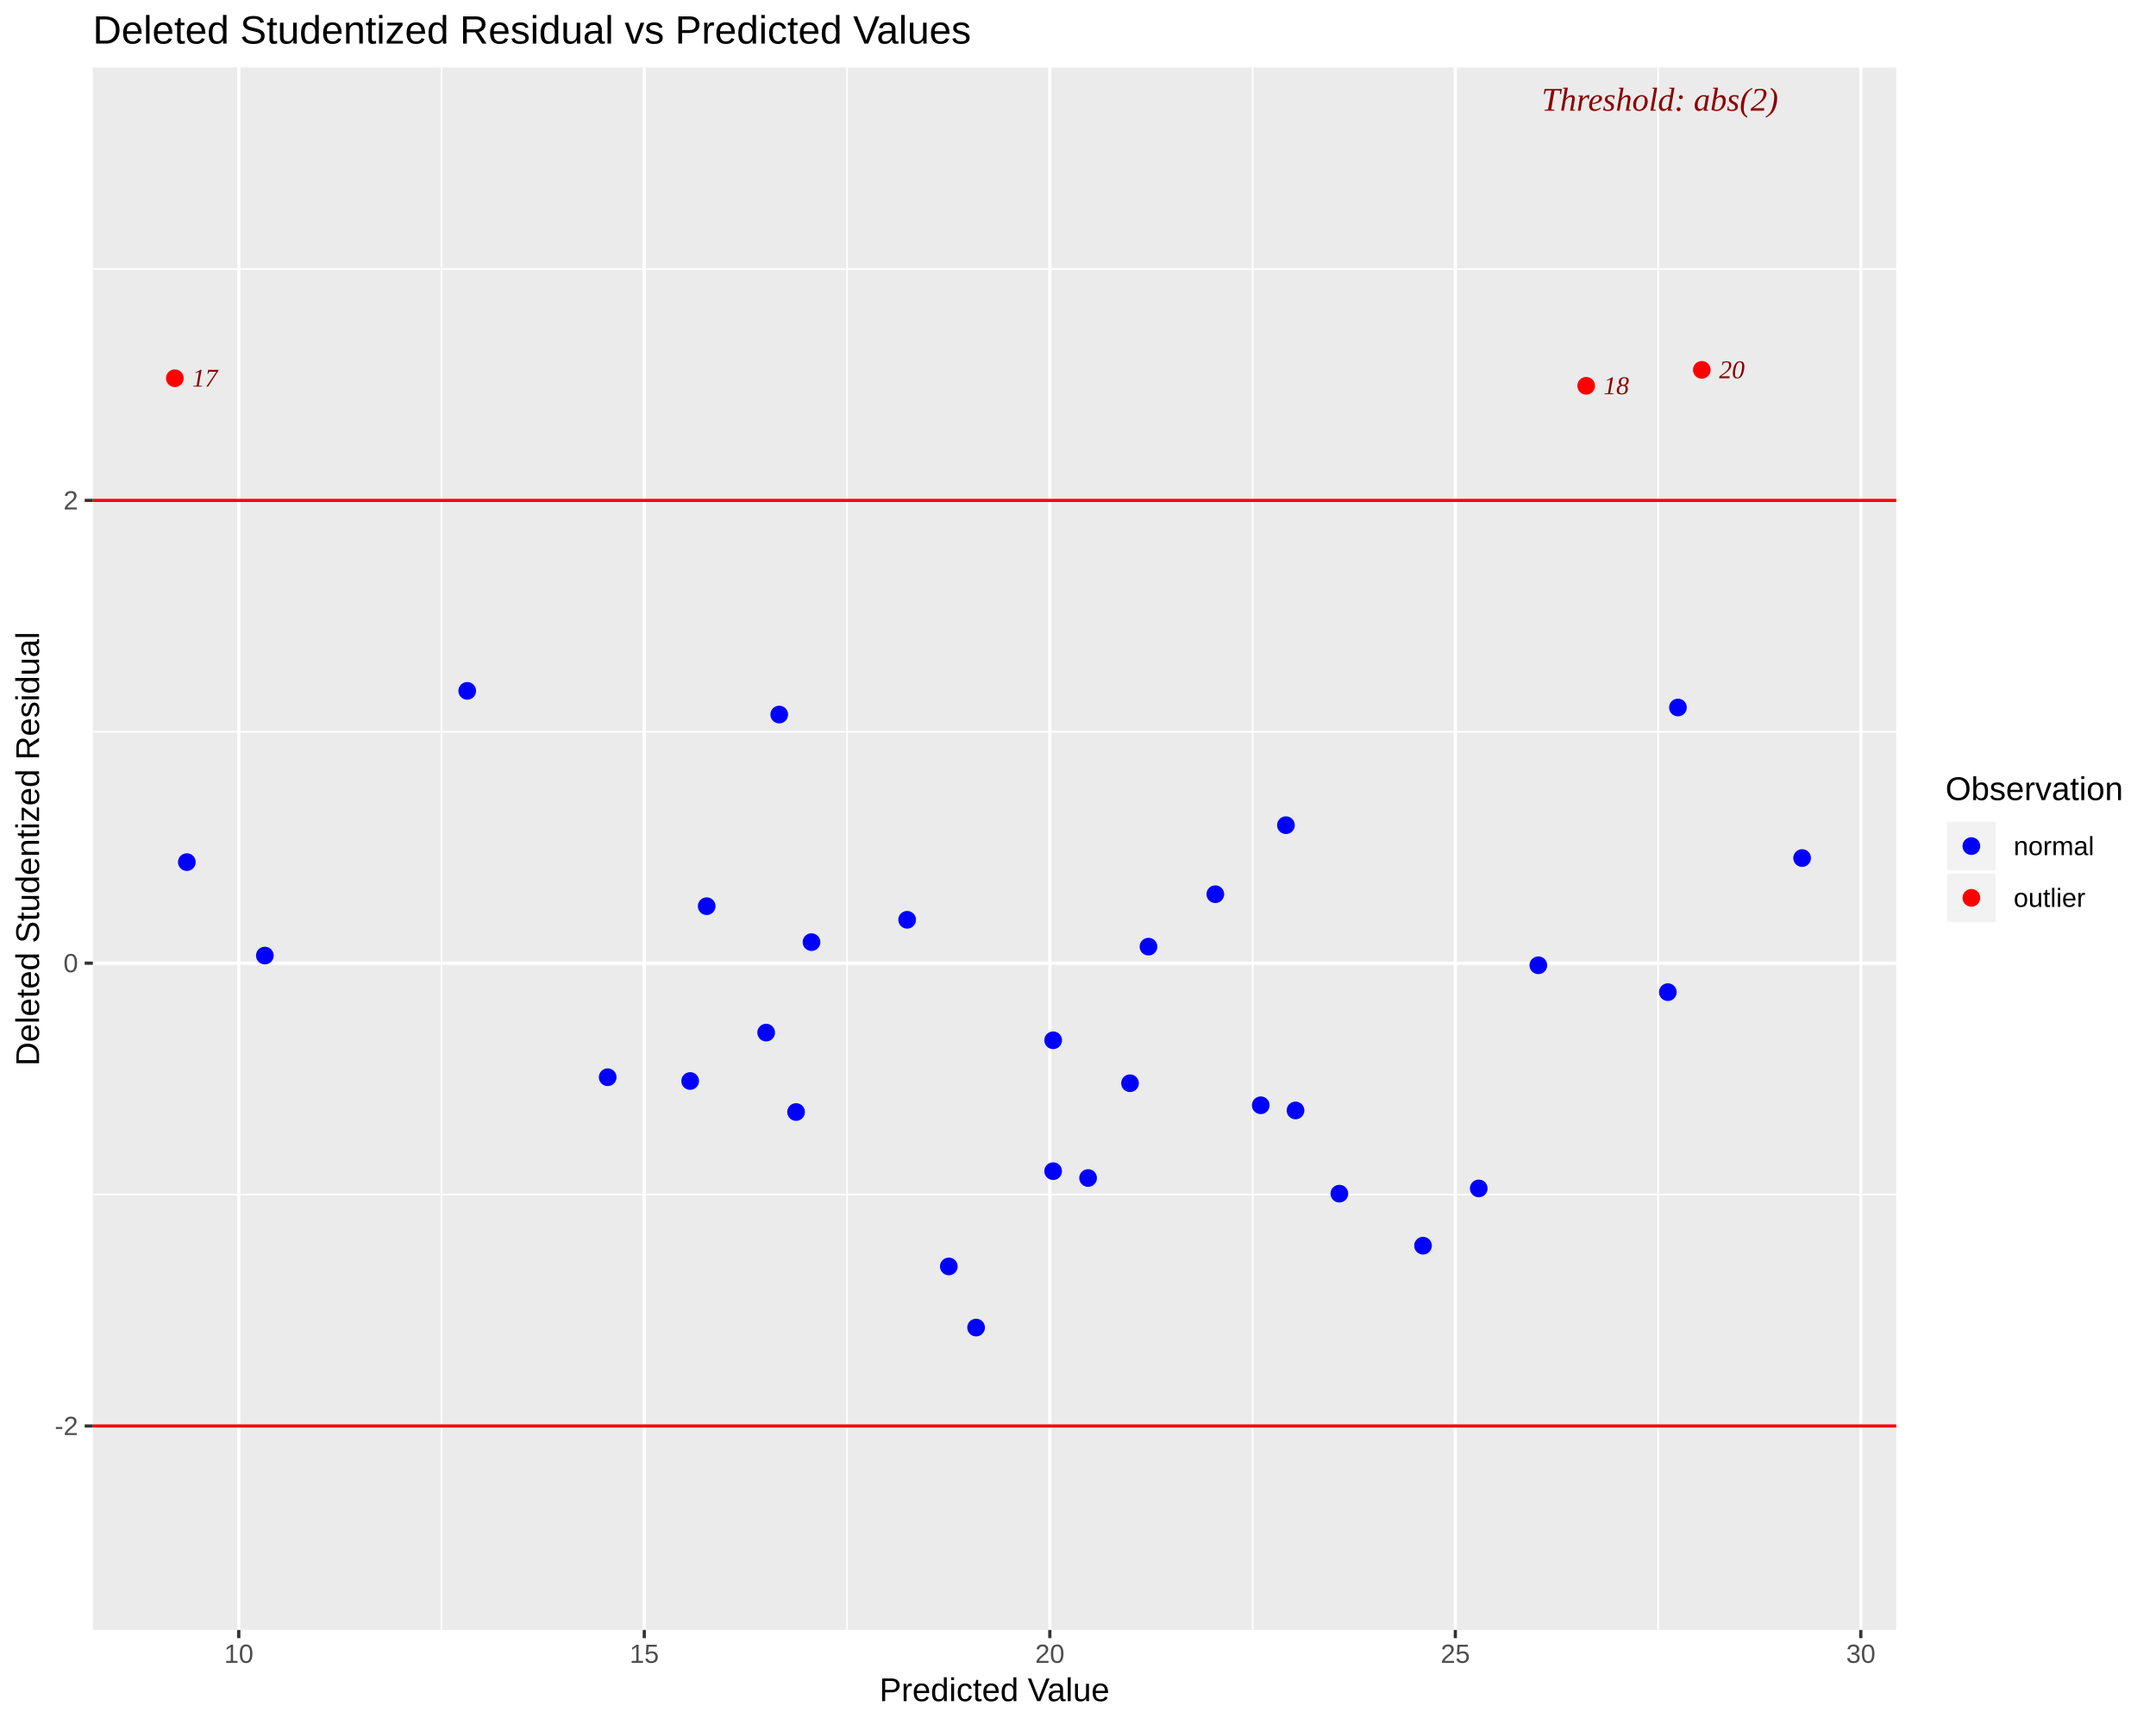
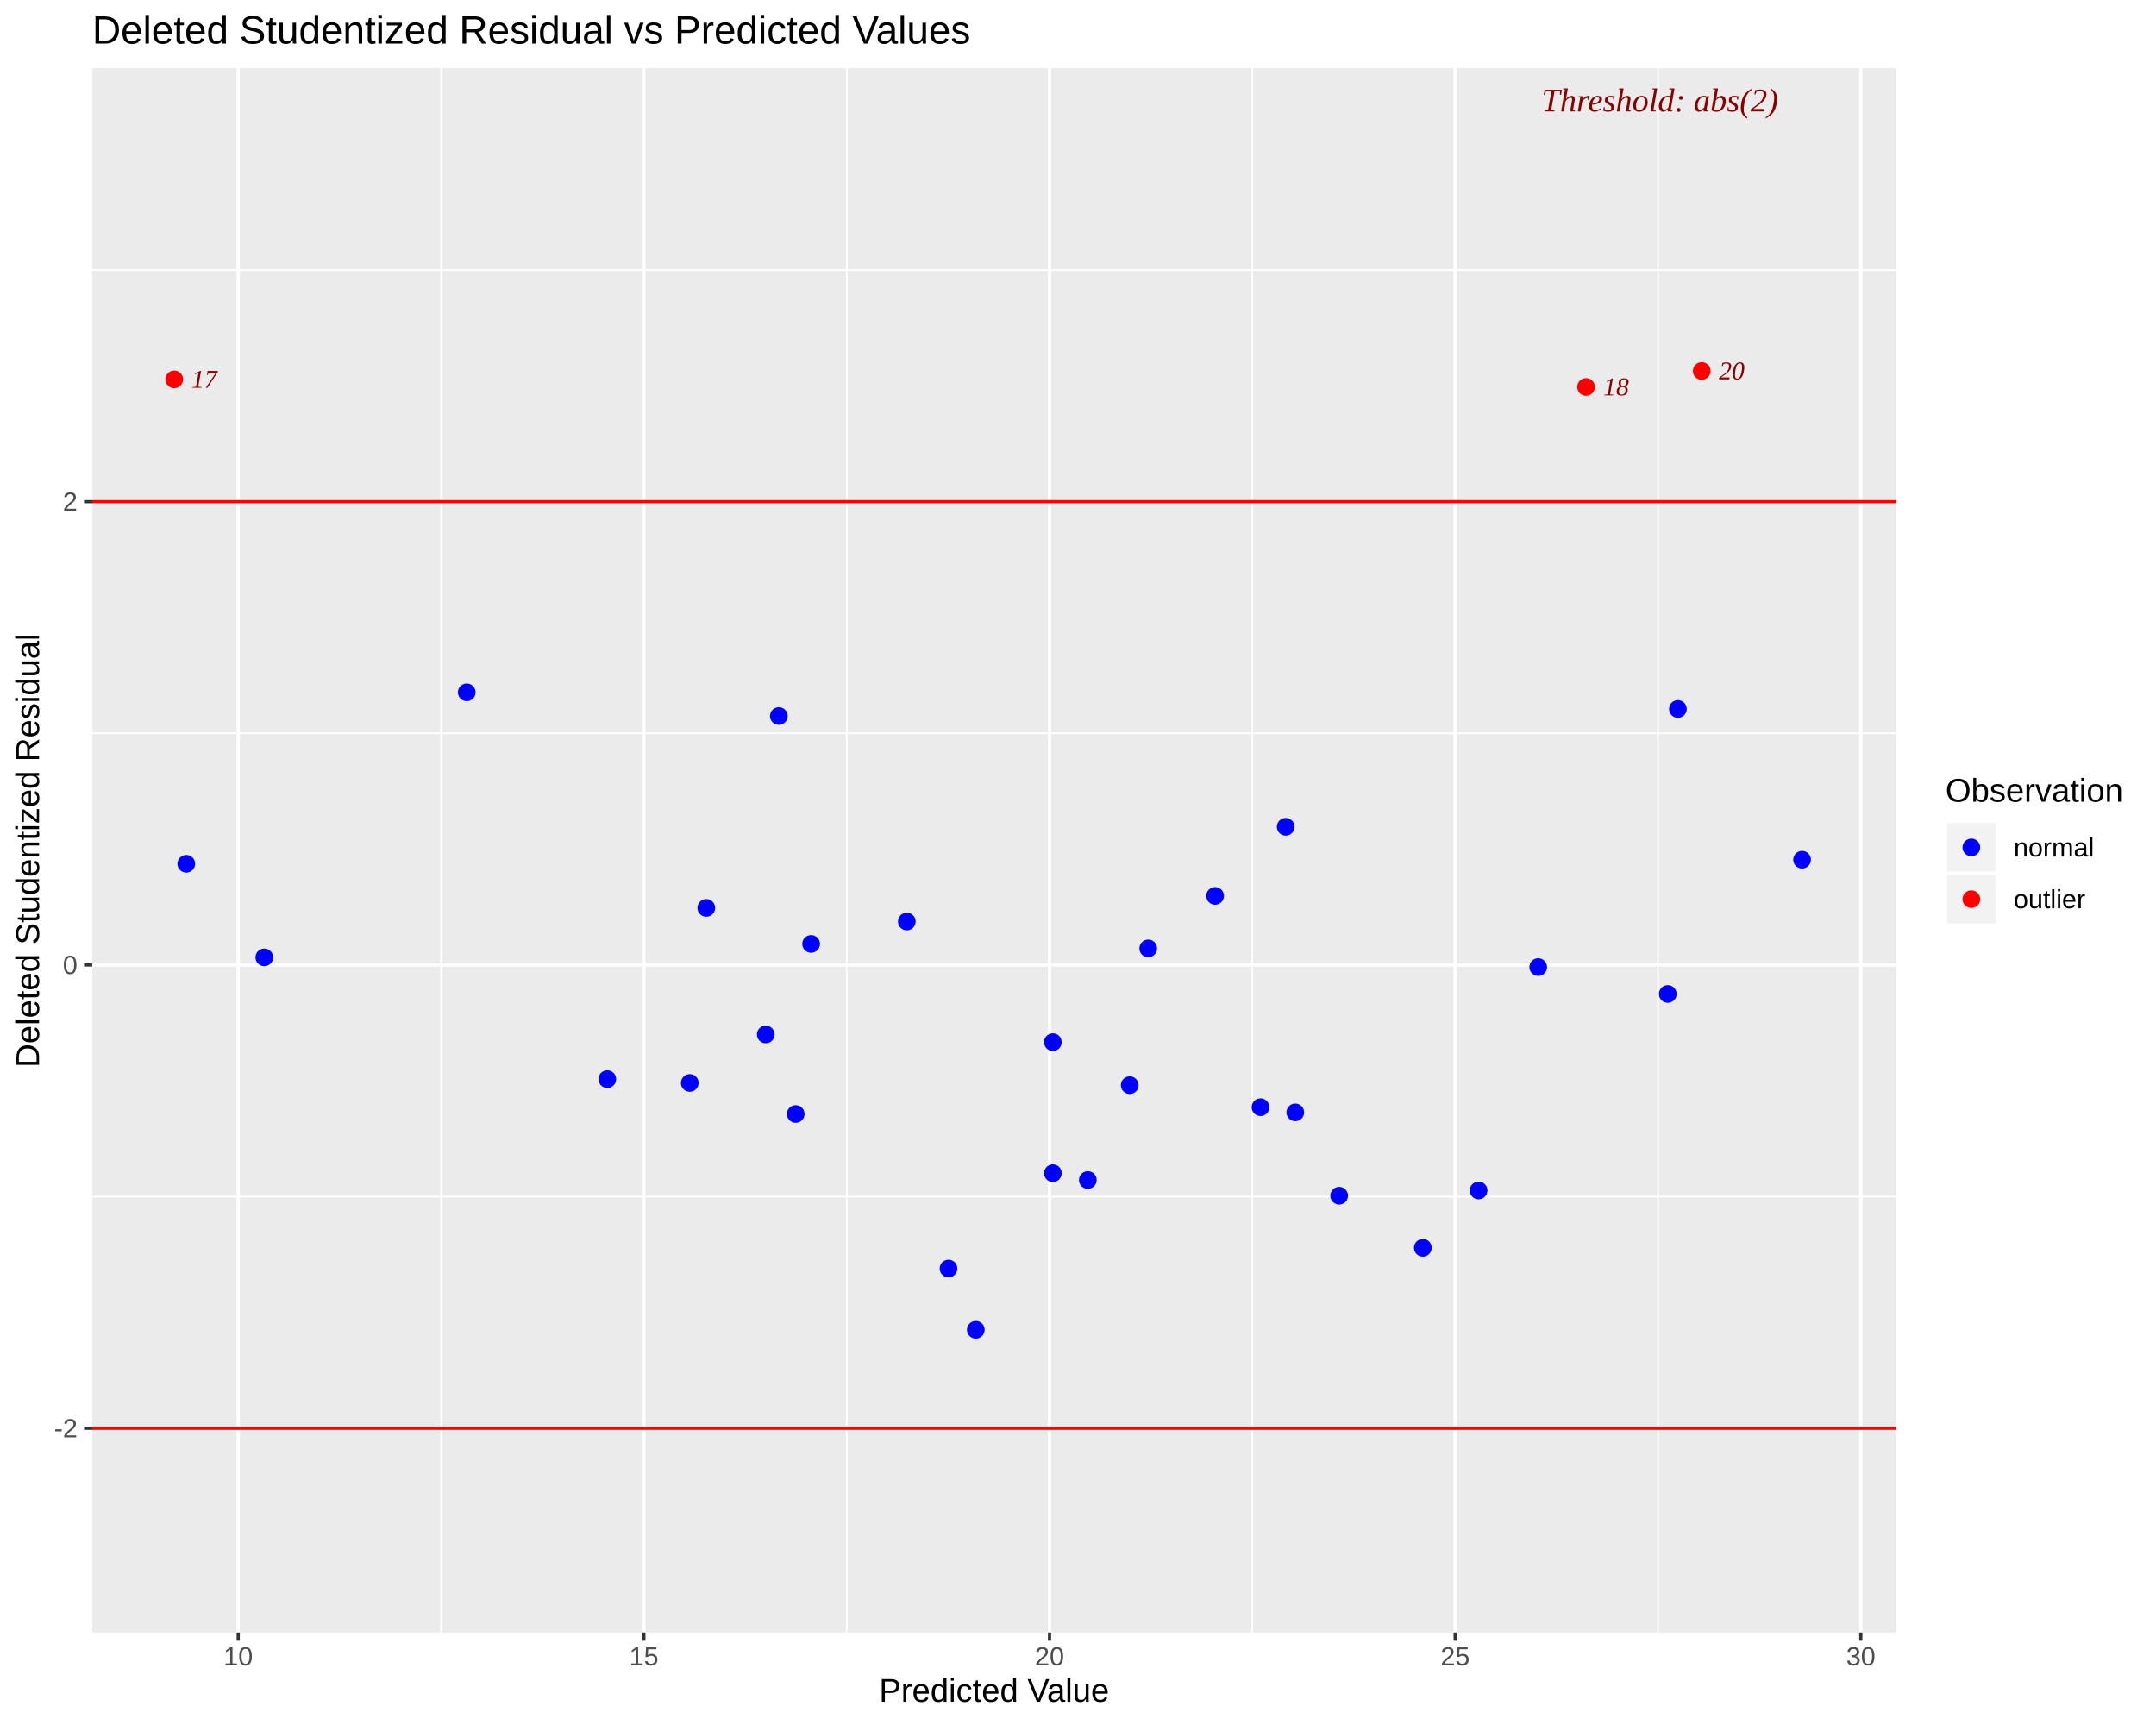
<svg xmlns="http://www.w3.org/2000/svg" viewBox="0 0 720.00 576.00">
  <defs>
    <style type="text/css">
    line, polyline, polygon, path, rect, circle {
      fill: none;
      stroke: #000000;
      stroke-linecap: round;
      stroke-linejoin: round;
      stroke-miterlimit: 10.00;
    }
  </style>
  </defs>
  <rect width="100%" height="100%" style="stroke: none; fill: #FFFFFF;" />
  <rect x="0.00" y="0.00" width="720.00" height="576.00" style="stroke-width: 1.07; stroke: #FFFFFF; fill: #FFFFFF;" />
  <defs>
-     <clipPath id="cpMzEuMDF8NjMzLjI2fDU0NC4yN3wyMi41Mg==">
-       <rect x="31.01" y="22.52" width="602.25" height="521.75" />
+     <clipPath id="cpMzAuODF8NjMzLjI2fDU0NS4xM3wyMi43Nw==">
+       <rect x="30.81" y="22.77" width="602.45" height="522.36" />
    </clipPath>
  </defs>
-   <rect x="31.01" y="22.52" width="602.25" height="521.75" style="stroke-width: 1.07; stroke: none; fill: #EBEBEB;" clip-path="url(#cpMzEuMDF8NjMzLjI2fDU0NC4yN3wyMi41Mg==)" />
-   <polyline points="31.01,398.88 633.26,398.88 " style="stroke-width: 0.53; stroke: #FFFFFF; stroke-linecap: butt;" clip-path="url(#cpMzEuMDF8NjMzLjI2fDU0NC4yN3wyMi41Mg==)" />
-   <polyline points="31.01,244.35 633.26,244.35 " style="stroke-width: 0.53; stroke: #FFFFFF; stroke-linecap: butt;" clip-path="url(#cpMzEuMDF8NjMzLjI2fDU0NC4yN3wyMi41Mg==)" />
-   <polyline points="31.01,89.82 633.26,89.82 " style="stroke-width: 0.53; stroke: #FFFFFF; stroke-linecap: butt;" clip-path="url(#cpMzEuMDF8NjMzLjI2fDU0NC4yN3wyMi41Mg==)" />
-   <polyline points="147.45,544.27 147.45,22.52 " style="stroke-width: 0.53; stroke: #FFFFFF; stroke-linecap: butt;" clip-path="url(#cpMzEuMDF8NjMzLjI2fDU0NC4yN3wyMi41Mg==)" />
-   <polyline points="282.88,544.27 282.88,22.52 " style="stroke-width: 0.53; stroke: #FFFFFF; stroke-linecap: butt;" clip-path="url(#cpMzEuMDF8NjMzLjI2fDU0NC4yN3wyMi41Mg==)" />
-   <polyline points="418.30,544.27 418.30,22.52 " style="stroke-width: 0.53; stroke: #FFFFFF; stroke-linecap: butt;" clip-path="url(#cpMzEuMDF8NjMzLjI2fDU0NC4yN3wyMi41Mg==)" />
-   <polyline points="553.72,544.27 553.72,22.52 " style="stroke-width: 0.53; stroke: #FFFFFF; stroke-linecap: butt;" clip-path="url(#cpMzEuMDF8NjMzLjI2fDU0NC4yN3wyMi41Mg==)" />
-   <polyline points="31.01,476.15 633.26,476.15 " style="stroke-width: 1.07; stroke: #FFFFFF; stroke-linecap: butt;" clip-path="url(#cpMzEuMDF8NjMzLjI2fDU0NC4yN3wyMi41Mg==)" />
-   <polyline points="31.01,321.62 633.26,321.62 " style="stroke-width: 1.07; stroke: #FFFFFF; stroke-linecap: butt;" clip-path="url(#cpMzEuMDF8NjMzLjI2fDU0NC4yN3wyMi41Mg==)" />
-   <polyline points="31.01,167.09 633.26,167.09 " style="stroke-width: 1.07; stroke: #FFFFFF; stroke-linecap: butt;" clip-path="url(#cpMzEuMDF8NjMzLjI2fDU0NC4yN3wyMi41Mg==)" />
-   <polyline points="79.74,544.27 79.74,22.52 " style="stroke-width: 1.07; stroke: #FFFFFF; stroke-linecap: butt;" clip-path="url(#cpMzEuMDF8NjMzLjI2fDU0NC4yN3wyMi41Mg==)" />
-   <polyline points="215.16,544.27 215.16,22.52 " style="stroke-width: 1.07; stroke: #FFFFFF; stroke-linecap: butt;" clip-path="url(#cpMzEuMDF8NjMzLjI2fDU0NC4yN3wyMi41Mg==)" />
-   <polyline points="350.59,544.27 350.59,22.52 " style="stroke-width: 1.07; stroke: #FFFFFF; stroke-linecap: butt;" clip-path="url(#cpMzEuMDF8NjMzLjI2fDU0NC4yN3wyMi41Mg==)" />
-   <polyline points="486.01,544.27 486.01,22.52 " style="stroke-width: 1.07; stroke: #FFFFFF; stroke-linecap: butt;" clip-path="url(#cpMzEuMDF8NjMzLjI2fDU0NC4yN3wyMi41Mg==)" />
-   <polyline points="621.43,544.27 621.43,22.52 " style="stroke-width: 1.07; stroke: #FFFFFF; stroke-linecap: butt;" clip-path="url(#cpMzEuMDF8NjMzLjI2fDU0NC4yN3wyMi41Mg==)" />
-   <circle cx="447.28" cy="398.58" r="1.95pt" style="stroke-width: 0.71; stroke: #0000FF; fill: #0000FF;" clip-path="url(#cpMzEuMDF8NjMzLjI2fDU0NC4yN3wyMi41Mg==)" />
-   <circle cx="421.03" cy="369.06" r="1.95pt" style="stroke-width: 0.71; stroke: #0000FF; fill: #0000FF;" clip-path="url(#cpMzEuMDF8NjMzLjI2fDU0NC4yN3wyMi41Mg==)" />
-   <circle cx="493.83" cy="396.83" r="1.95pt" style="stroke-width: 0.71; stroke: #0000FF; fill: #0000FF;" clip-path="url(#cpMzEuMDF8NjMzLjI2fDU0NC4yN3wyMi41Mg==)" />
-   <circle cx="383.54" cy="316.10" r="1.95pt" style="stroke-width: 0.71; stroke: #0000FF; fill: #0000FF;" clip-path="url(#cpMzEuMDF8NjMzLjI2fDU0NC4yN3wyMi41Mg==)" />
-   <circle cx="302.94" cy="307.13" r="1.95pt" style="stroke-width: 0.71; stroke: #0000FF; fill: #0000FF;" clip-path="url(#cpMzEuMDF8NjMzLjI2fDU0NC4yN3wyMi41Mg==)" />
-   <circle cx="363.37" cy="393.35" r="1.95pt" style="stroke-width: 0.71; stroke: #0000FF; fill: #0000FF;" clip-path="url(#cpMzEuMDF8NjMzLjI2fDU0NC4yN3wyMi41Mg==)" />
-   <circle cx="230.48" cy="360.96" r="1.95pt" style="stroke-width: 0.71; stroke: #0000FF; fill: #0000FF;" clip-path="url(#cpMzEuMDF8NjMzLjI2fDU0NC4yN3wyMi41Mg==)" />
-   <circle cx="429.44" cy="275.54" r="1.95pt" style="stroke-width: 0.71; stroke: #0000FF; fill: #0000FF;" clip-path="url(#cpMzEuMDF8NjMzLjI2fDU0NC4yN3wyMi41Mg==)" />
-   <circle cx="405.86" cy="298.59" r="1.95pt" style="stroke-width: 0.71; stroke: #0000FF; fill: #0000FF;" clip-path="url(#cpMzEuMDF8NjMzLjI2fDU0NC4yN3wyMi41Mg==)" />
-   <circle cx="351.70" cy="347.36" r="1.95pt" style="stroke-width: 0.71; stroke: #0000FF; fill: #0000FF;" clip-path="url(#cpMzEuMDF8NjMzLjI2fDU0NC4yN3wyMi41Mg==)" />
-   <circle cx="351.70" cy="391.07" r="1.95pt" style="stroke-width: 0.71; stroke: #0000FF; fill: #0000FF;" clip-path="url(#cpMzEuMDF8NjMzLjI2fDU0NC4yN3wyMi41Mg==)" />
-   <circle cx="236.00" cy="302.59" r="1.95pt" style="stroke-width: 0.71; stroke: #0000FF; fill: #0000FF;" clip-path="url(#cpMzEuMDF8NjMzLjI2fDU0NC4yN3wyMi41Mg==)" />
-   <circle cx="271.00" cy="314.59" r="1.95pt" style="stroke-width: 0.71; stroke: #0000FF; fill: #0000FF;" clip-path="url(#cpMzEuMDF8NjMzLjI2fDU0NC4yN3wyMi41Mg==)" />
-   <circle cx="265.85" cy="371.32" r="1.95pt" style="stroke-width: 0.71; stroke: #0000FF; fill: #0000FF;" clip-path="url(#cpMzEuMDF8NjMzLjI2fDU0NC4yN3wyMi41Mg==)" />
-   <circle cx="88.45" cy="319.08" r="1.95pt" style="stroke-width: 0.71; stroke: #0000FF; fill: #0000FF;" clip-path="url(#cpMzEuMDF8NjMzLjI2fDU0NC4yN3wyMi41Mg==)" />
-   <circle cx="62.40" cy="287.87" r="1.95pt" style="stroke-width: 0.71; stroke: #0000FF; fill: #0000FF;" clip-path="url(#cpMzEuMDF8NjMzLjI2fDU0NC4yN3wyMi41Mg==)" />
-   <circle cx="58.39" cy="126.30" r="1.95pt" style="stroke-width: 0.71; stroke: #FF0000; fill: #FF0000;" clip-path="url(#cpMzEuMDF8NjMzLjI2fDU0NC4yN3wyMi41Mg==)" />
-   <circle cx="529.71" cy="128.83" r="1.95pt" style="stroke-width: 0.71; stroke: #FF0000; fill: #FF0000;" clip-path="url(#cpMzEuMDF8NjMzLjI2fDU0NC4yN3wyMi41Mg==)" />
-   <circle cx="601.82" cy="286.51" r="1.95pt" style="stroke-width: 0.71; stroke: #0000FF; fill: #0000FF;" clip-path="url(#cpMzEuMDF8NjMzLjI2fDU0NC4yN3wyMi41Mg==)" />
-   <circle cx="568.32" cy="123.50" r="1.95pt" style="stroke-width: 0.71; stroke: #FF0000; fill: #FF0000;" clip-path="url(#cpMzEuMDF8NjMzLjI2fDU0NC4yN3wyMi41Mg==)" />
-   <circle cx="475.22" cy="415.95" r="1.95pt" style="stroke-width: 0.71; stroke: #0000FF; fill: #0000FF;" clip-path="url(#cpMzEuMDF8NjMzLjI2fDU0NC4yN3wyMi41Mg==)" />
-   <circle cx="316.86" cy="422.88" r="1.95pt" style="stroke-width: 0.71; stroke: #0000FF; fill: #0000FF;" clip-path="url(#cpMzEuMDF8NjMzLjI2fDU0NC4yN3wyMi41Mg==)" />
-   <circle cx="325.97" cy="443.29" r="1.95pt" style="stroke-width: 0.71; stroke: #0000FF; fill: #0000FF;" clip-path="url(#cpMzEuMDF8NjMzLjI2fDU0NC4yN3wyMi41Mg==)" />
-   <circle cx="202.94" cy="359.70" r="1.95pt" style="stroke-width: 0.71; stroke: #0000FF; fill: #0000FF;" clip-path="url(#cpMzEuMDF8NjMzLjI2fDU0NC4yN3wyMi41Mg==)" />
-   <circle cx="260.23" cy="238.60" r="1.95pt" style="stroke-width: 0.71; stroke: #0000FF; fill: #0000FF;" clip-path="url(#cpMzEuMDF8NjMzLjI2fDU0NC4yN3wyMi41Mg==)" />
-   <circle cx="556.98" cy="331.29" r="1.95pt" style="stroke-width: 0.71; stroke: #0000FF; fill: #0000FF;" clip-path="url(#cpMzEuMDF8NjMzLjI2fDU0NC4yN3wyMi41Mg==)" />
-   <circle cx="513.73" cy="322.32" r="1.95pt" style="stroke-width: 0.71; stroke: #0000FF; fill: #0000FF;" clip-path="url(#cpMzEuMDF8NjMzLjI2fDU0NC4yN3wyMi41Mg==)" />
-   <circle cx="560.35" cy="236.24" r="1.95pt" style="stroke-width: 0.71; stroke: #0000FF; fill: #0000FF;" clip-path="url(#cpMzEuMDF8NjMzLjI2fDU0NC4yN3wyMi41Mg==)" />
-   <circle cx="255.86" cy="344.80" r="1.95pt" style="stroke-width: 0.71; stroke: #0000FF; fill: #0000FF;" clip-path="url(#cpMzEuMDF8NjMzLjI2fDU0NC4yN3wyMi41Mg==)" />
-   <circle cx="377.37" cy="361.71" r="1.95pt" style="stroke-width: 0.71; stroke: #0000FF; fill: #0000FF;" clip-path="url(#cpMzEuMDF8NjMzLjI2fDU0NC4yN3wyMi41Mg==)" />
-   <circle cx="156.03" cy="230.69" r="1.95pt" style="stroke-width: 0.71; stroke: #0000FF; fill: #0000FF;" clip-path="url(#cpMzEuMDF8NjMzLjI2fDU0NC4yN3wyMi41Mg==)" />
-   <circle cx="432.64" cy="370.79" r="1.95pt" style="stroke-width: 0.71; stroke: #0000FF; fill: #0000FF;" clip-path="url(#cpMzEuMDF8NjMzLjI2fDU0NC4yN3wyMi41Mg==)" />
-   <line x1="31.01" y1="476.15" x2="633.26" y2="476.15" style="stroke-width: 1.07; stroke: #FF0000; stroke-linecap: butt;" clip-path="url(#cpMzEuMDF8NjMzLjI2fDU0NC4yN3wyMi41Mg==)" />
-   <line x1="31.01" y1="167.09" x2="633.26" y2="167.09" style="stroke-width: 1.07; stroke: #FF0000; stroke-linecap: butt;" clip-path="url(#cpMzEuMDF8NjMzLjI2fDU0NC4yN3wyMi41Mg==)" />
-   <g clip-path="url(#cpMzEuMDF8NjMzLjI2fDU0NC4yN3wyMi41Mg==)">
-     <text x="64.15" y="129.09" style="font-size: 8.54px; font-style: italic; fill: #8B0000; font-family: Liberation Serif;" textLength="8.53px" lengthAdjust="spacingAndGlyphs">17</text>
+   <rect x="30.81" y="22.77" width="602.45" height="522.36" style="stroke-width: 1.07; stroke: none; fill: #EBEBEB;" clip-path="url(#cpMzAuODF8NjMzLjI2fDU0NS4xM3wyMi43Nw==)" />
+   <polyline points="30.81,399.57 633.26,399.57 " style="stroke-width: 0.53; stroke: #FFFFFF; stroke-linecap: butt;" clip-path="url(#cpMzAuODF8NjMzLjI2fDU0NS4xM3wyMi43Nw==)" />
+   <polyline points="30.81,244.86 633.26,244.86 " style="stroke-width: 0.53; stroke: #FFFFFF; stroke-linecap: butt;" clip-path="url(#cpMzAuODF8NjMzLjI2fDU0NS4xM3wyMi43Nw==)" />
+   <polyline points="30.81,90.15 633.26,90.15 " style="stroke-width: 0.53; stroke: #FFFFFF; stroke-linecap: butt;" clip-path="url(#cpMzAuODF8NjMzLjI2fDU0NS4xM3wyMi43Nw==)" />
+   <polyline points="147.29,545.13 147.29,22.77 " style="stroke-width: 0.53; stroke: #FFFFFF; stroke-linecap: butt;" clip-path="url(#cpMzAuODF8NjMzLjI2fDU0NS4xM3wyMi43Nw==)" />
+   <polyline points="282.76,545.13 282.76,22.77 " style="stroke-width: 0.53; stroke: #FFFFFF; stroke-linecap: butt;" clip-path="url(#cpMzAuODF8NjMzLjI2fDU0NS4xM3wyMi43Nw==)" />
+   <polyline points="418.23,545.13 418.23,22.77 " style="stroke-width: 0.53; stroke: #FFFFFF; stroke-linecap: butt;" clip-path="url(#cpMzAuODF8NjMzLjI2fDU0NS4xM3wyMi43Nw==)" />
+   <polyline points="553.69,545.13 553.69,22.77 " style="stroke-width: 0.53; stroke: #FFFFFF; stroke-linecap: butt;" clip-path="url(#cpMzAuODF8NjMzLjI2fDU0NS4xM3wyMi43Nw==)" />
+   <polyline points="30.81,476.92 633.26,476.92 " style="stroke-width: 1.07; stroke: #FFFFFF; stroke-linecap: butt;" clip-path="url(#cpMzAuODF8NjMzLjI2fDU0NS4xM3wyMi43Nw==)" />
+   <polyline points="30.81,322.22 633.26,322.22 " style="stroke-width: 1.07; stroke: #FFFFFF; stroke-linecap: butt;" clip-path="url(#cpMzAuODF8NjMzLjI2fDU0NS4xM3wyMi43Nw==)" />
+   <polyline points="30.81,167.51 633.26,167.51 " style="stroke-width: 1.07; stroke: #FFFFFF; stroke-linecap: butt;" clip-path="url(#cpMzAuODF8NjMzLjI2fDU0NS4xM3wyMi43Nw==)" />
+   <polyline points="79.56,545.13 79.56,22.77 " style="stroke-width: 1.07; stroke: #FFFFFF; stroke-linecap: butt;" clip-path="url(#cpMzAuODF8NjMzLjI2fDU0NS4xM3wyMi43Nw==)" />
+   <polyline points="215.02,545.13 215.02,22.77 " style="stroke-width: 1.07; stroke: #FFFFFF; stroke-linecap: butt;" clip-path="url(#cpMzAuODF8NjMzLjI2fDU0NS4xM3wyMi43Nw==)" />
+   <polyline points="350.49,545.13 350.49,22.77 " style="stroke-width: 1.07; stroke: #FFFFFF; stroke-linecap: butt;" clip-path="url(#cpMzAuODF8NjMzLjI2fDU0NS4xM3wyMi43Nw==)" />
+   <polyline points="485.96,545.13 485.96,22.77 " style="stroke-width: 1.07; stroke: #FFFFFF; stroke-linecap: butt;" clip-path="url(#cpMzAuODF8NjMzLjI2fDU0NS4xM3wyMi43Nw==)" />
+   <polyline points="621.43,545.13 621.43,22.77 " style="stroke-width: 1.07; stroke: #FFFFFF; stroke-linecap: butt;" clip-path="url(#cpMzAuODF8NjMzLjI2fDU0NS4xM3wyMi43Nw==)" />
+   <circle cx="447.22" cy="399.27" r="1.95pt" style="stroke-width: 0.71; stroke: #0000FF; fill: #0000FF;" clip-path="url(#cpMzAuODF8NjMzLjI2fDU0NS4xM3wyMi43Nw==)" />
+   <circle cx="420.96" cy="369.71" r="1.95pt" style="stroke-width: 0.71; stroke: #0000FF; fill: #0000FF;" clip-path="url(#cpMzAuODF8NjMzLjI2fDU0NS4xM3wyMi43Nw==)" />
+   <circle cx="493.78" cy="397.51" r="1.95pt" style="stroke-width: 0.71; stroke: #0000FF; fill: #0000FF;" clip-path="url(#cpMzAuODF8NjMzLjI2fDU0NS4xM3wyMi43Nw==)" />
+   <circle cx="383.46" cy="316.69" r="1.95pt" style="stroke-width: 0.71; stroke: #0000FF; fill: #0000FF;" clip-path="url(#cpMzAuODF8NjMzLjI2fDU0NS4xM3wyMi43Nw==)" />
+   <circle cx="302.83" cy="307.71" r="1.95pt" style="stroke-width: 0.71; stroke: #0000FF; fill: #0000FF;" clip-path="url(#cpMzAuODF8NjMzLjI2fDU0NS4xM3wyMi43Nw==)" />
+   <circle cx="363.28" cy="394.03" r="1.95pt" style="stroke-width: 0.71; stroke: #0000FF; fill: #0000FF;" clip-path="url(#cpMzAuODF8NjMzLjI2fDU0NS4xM3wyMi43Nw==)" />
+   <circle cx="230.35" cy="361.61" r="1.95pt" style="stroke-width: 0.71; stroke: #0000FF; fill: #0000FF;" clip-path="url(#cpMzAuODF8NjMzLjI2fDU0NS4xM3wyMi43Nw==)" />
+   <circle cx="429.37" cy="276.08" r="1.95pt" style="stroke-width: 0.71; stroke: #0000FF; fill: #0000FF;" clip-path="url(#cpMzAuODF8NjMzLjI2fDU0NS4xM3wyMi43Nw==)" />
+   <circle cx="405.79" cy="299.16" r="1.95pt" style="stroke-width: 0.71; stroke: #0000FF; fill: #0000FF;" clip-path="url(#cpMzAuODF8NjMzLjI2fDU0NS4xM3wyMi43Nw==)" />
+   <circle cx="351.61" cy="347.99" r="1.95pt" style="stroke-width: 0.71; stroke: #0000FF; fill: #0000FF;" clip-path="url(#cpMzAuODF8NjMzLjI2fDU0NS4xM3wyMi43Nw==)" />
+   <circle cx="351.61" cy="391.75" r="1.95pt" style="stroke-width: 0.71; stroke: #0000FF; fill: #0000FF;" clip-path="url(#cpMzAuODF8NjMzLjI2fDU0NS4xM3wyMi43Nw==)" />
+   <circle cx="235.87" cy="303.16" r="1.95pt" style="stroke-width: 0.71; stroke: #0000FF; fill: #0000FF;" clip-path="url(#cpMzAuODF8NjMzLjI2fDU0NS4xM3wyMi43Nw==)" />
+   <circle cx="270.88" cy="315.19" r="1.95pt" style="stroke-width: 0.71; stroke: #0000FF; fill: #0000FF;" clip-path="url(#cpMzAuODF8NjMzLjI2fDU0NS4xM3wyMi43Nw==)" />
+   <circle cx="265.73" cy="371.98" r="1.95pt" style="stroke-width: 0.71; stroke: #0000FF; fill: #0000FF;" clip-path="url(#cpMzAuODF8NjMzLjI2fDU0NS4xM3wyMi43Nw==)" />
+   <circle cx="88.27" cy="319.68" r="1.95pt" style="stroke-width: 0.71; stroke: #0000FF; fill: #0000FF;" clip-path="url(#cpMzAuODF8NjMzLjI2fDU0NS4xM3wyMi43Nw==)" />
+   <circle cx="62.21" cy="288.43" r="1.95pt" style="stroke-width: 0.71; stroke: #0000FF; fill: #0000FF;" clip-path="url(#cpMzAuODF8NjMzLjI2fDU0NS4xM3wyMi43Nw==)" />
+   <circle cx="58.19" cy="126.67" r="1.95pt" style="stroke-width: 0.71; stroke: #FF0000; fill: #FF0000;" clip-path="url(#cpMzAuODF8NjMzLjI2fDU0NS4xM3wyMi43Nw==)" />
+   <circle cx="529.67" cy="129.20" r="1.95pt" style="stroke-width: 0.71; stroke: #FF0000; fill: #FF0000;" clip-path="url(#cpMzAuODF8NjMzLjI2fDU0NS4xM3wyMi43Nw==)" />
+   <circle cx="601.81" cy="287.07" r="1.95pt" style="stroke-width: 0.71; stroke: #0000FF; fill: #0000FF;" clip-path="url(#cpMzAuODF8NjMzLjI2fDU0NS4xM3wyMi43Nw==)" />
+   <circle cx="568.30" cy="123.87" r="1.95pt" style="stroke-width: 0.71; stroke: #FF0000; fill: #FF0000;" clip-path="url(#cpMzAuODF8NjMzLjI2fDU0NS4xM3wyMi43Nw==)" />
+   <circle cx="475.16" cy="416.66" r="1.95pt" style="stroke-width: 0.71; stroke: #0000FF; fill: #0000FF;" clip-path="url(#cpMzAuODF8NjMzLjI2fDU0NS4xM3wyMi43Nw==)" />
+   <circle cx="316.76" cy="423.59" r="1.95pt" style="stroke-width: 0.71; stroke: #0000FF; fill: #0000FF;" clip-path="url(#cpMzAuODF8NjMzLjI2fDU0NS4xM3wyMi43Nw==)" />
+   <circle cx="325.87" cy="444.03" r="1.95pt" style="stroke-width: 0.71; stroke: #0000FF; fill: #0000FF;" clip-path="url(#cpMzAuODF8NjMzLjI2fDU0NS4xM3wyMi43Nw==)" />
+   <circle cx="202.80" cy="360.34" r="1.95pt" style="stroke-width: 0.71; stroke: #0000FF; fill: #0000FF;" clip-path="url(#cpMzAuODF8NjMzLjI2fDU0NS4xM3wyMi43Nw==)" />
+   <circle cx="260.10" cy="239.10" r="1.95pt" style="stroke-width: 0.71; stroke: #0000FF; fill: #0000FF;" clip-path="url(#cpMzAuODF8NjMzLjI2fDU0NS4xM3wyMi43Nw==)" />
+   <circle cx="556.96" cy="331.90" r="1.95pt" style="stroke-width: 0.71; stroke: #0000FF; fill: #0000FF;" clip-path="url(#cpMzAuODF8NjMzLjI2fDU0NS4xM3wyMi43Nw==)" />
+   <circle cx="513.69" cy="322.92" r="1.95pt" style="stroke-width: 0.71; stroke: #0000FF; fill: #0000FF;" clip-path="url(#cpMzAuODF8NjMzLjI2fDU0NS4xM3wyMi43Nw==)" />
+   <circle cx="560.33" cy="236.74" r="1.95pt" style="stroke-width: 0.71; stroke: #0000FF; fill: #0000FF;" clip-path="url(#cpMzAuODF8NjMzLjI2fDU0NS4xM3wyMi43Nw==)" />
+   <circle cx="255.73" cy="345.42" r="1.95pt" style="stroke-width: 0.71; stroke: #0000FF; fill: #0000FF;" clip-path="url(#cpMzAuODF8NjMzLjI2fDU0NS4xM3wyMi43Nw==)" />
+   <circle cx="377.28" cy="362.36" r="1.95pt" style="stroke-width: 0.71; stroke: #0000FF; fill: #0000FF;" clip-path="url(#cpMzAuODF8NjMzLjI2fDU0NS4xM3wyMi43Nw==)" />
+   <circle cx="155.87" cy="231.18" r="1.95pt" style="stroke-width: 0.71; stroke: #0000FF; fill: #0000FF;" clip-path="url(#cpMzAuODF8NjMzLjI2fDU0NS4xM3wyMi43Nw==)" />
+   <circle cx="432.57" cy="371.44" r="1.95pt" style="stroke-width: 0.71; stroke: #0000FF; fill: #0000FF;" clip-path="url(#cpMzAuODF8NjMzLjI2fDU0NS4xM3wyMi43Nw==)" />
+   <line x1="30.81" y1="476.92" x2="633.26" y2="476.92" style="stroke-width: 1.07; stroke: #FF0000; stroke-linecap: butt;" clip-path="url(#cpMzAuODF8NjMzLjI2fDU0NS4xM3wyMi43Nw==)" />
+   <line x1="30.81" y1="167.51" x2="633.26" y2="167.51" style="stroke-width: 1.07; stroke: #FF0000; stroke-linecap: butt;" clip-path="url(#cpMzAuODF8NjMzLjI2fDU0NS4xM3wyMi43Nw==)" />
+   <g clip-path="url(#cpMzAuODF8NjMzLjI2fDU0NS4xM3wyMi43Nw==)">
+     <text x="63.96" y="129.46" style="font-size: 8.54px; font-style: italic; fill: #8B0000; font-family: Liberation Serif;" textLength="8.53px" lengthAdjust="spacingAndGlyphs">17</text>
  </g>
-   <g clip-path="url(#cpMzEuMDF8NjMzLjI2fDU0NC4yN3wyMi41Mg==)">
-     <text x="535.48" y="131.63" style="font-size: 8.54px; font-style: italic; fill: #8B0000; font-family: Liberation Serif;" textLength="8.53px" lengthAdjust="spacingAndGlyphs">18</text>
+   <g clip-path="url(#cpMzAuODF8NjMzLjI2fDU0NS4xM3wyMi43Nw==)">
+     <text x="535.44" y="132.00" style="font-size: 8.54px; font-style: italic; fill: #8B0000; font-family: Liberation Serif;" textLength="8.53px" lengthAdjust="spacingAndGlyphs">18</text>
  </g>
-   <g clip-path="url(#cpMzEuMDF8NjMzLjI2fDU0NC4yN3wyMi41Mg==)">
-     <text x="574.09" y="126.30" style="font-size: 8.54px; font-style: italic; fill: #8B0000; font-family: Liberation Serif;" textLength="8.53px" lengthAdjust="spacingAndGlyphs">20</text>
+   <g clip-path="url(#cpMzAuODF8NjMzLjI2fDU0NS4xM3wyMi43Nw==)">
+     <text x="574.07" y="126.67" style="font-size: 8.54px; font-style: italic; fill: #8B0000; font-family: Liberation Serif;" textLength="8.53px" lengthAdjust="spacingAndGlyphs">20</text>
  </g>
-   <g clip-path="url(#cpMzEuMDF8NjMzLjI2fDU0NC4yN3wyMi41Mg==)">
-     <text x="514.81" y="36.96" style="font-size: 11.04px; font-style: italic; fill: #8B0000; font-family: Liberation Serif;" textLength="78.97px" lengthAdjust="spacingAndGlyphs">Threshold: abs(2)</text>
+   <g clip-path="url(#cpMzAuODF8NjMzLjI2fDU0NS4xM3wyMi43Nw==)">
+     <text x="514.81" y="37.21" style="font-size: 11.04px; font-style: italic; fill: #8B0000; font-family: Liberation Serif;" textLength="78.97px" lengthAdjust="spacingAndGlyphs">Threshold: abs(2)</text>
  </g>
  <defs>
    <clipPath id="cpMC4wMHw3MjAuMDB8NTc2LjAwfDAuMDA=">
      <rect x="0.00" y="0.00" width="720.00" height="576.00" />
    </clipPath>
  </defs>
  <g clip-path="url(#cpMC4wMHw3MjAuMDB8NTc2LjAwfDAuMDA=)">
-     <text x="18.27" y="479.17" style="font-size: 8.80px; fill: #4D4D4D; font-family: Liberation Sans;" textLength="7.81px" lengthAdjust="spacingAndGlyphs">-2</text>
+     <text x="18.06" y="479.95" style="font-size: 8.80px; fill: #4D4D4D; font-family: Liberation Sans;" textLength="7.81px" lengthAdjust="spacingAndGlyphs">-2</text>
  </g>
  <g clip-path="url(#cpMC4wMHw3MjAuMDB8NTc2LjAwfDAuMDA=)">
-     <text x="21.19" y="324.64" style="font-size: 8.80px; fill: #4D4D4D; font-family: Liberation Sans;" textLength="4.89px" lengthAdjust="spacingAndGlyphs">0</text>
+     <text x="20.98" y="325.24" style="font-size: 8.80px; fill: #4D4D4D; font-family: Liberation Sans;" textLength="4.89px" lengthAdjust="spacingAndGlyphs">0</text>
  </g>
  <g clip-path="url(#cpMC4wMHw3MjAuMDB8NTc2LjAwfDAuMDA=)">
-     <text x="21.19" y="170.11" style="font-size: 8.80px; fill: #4D4D4D; font-family: Liberation Sans;" textLength="4.89px" lengthAdjust="spacingAndGlyphs">2</text>
+     <text x="20.98" y="170.53" style="font-size: 8.80px; fill: #4D4D4D; font-family: Liberation Sans;" textLength="4.89px" lengthAdjust="spacingAndGlyphs">2</text>
  </g>
-   <polyline points="28.27,476.15 31.01,476.15 " style="stroke-width: 1.07; stroke: #333333; stroke-linecap: butt;" clip-path="url(#cpMC4wMHw3MjAuMDB8NTc2LjAwfDAuMDA=)" />
-   <polyline points="28.27,321.62 31.01,321.62 " style="stroke-width: 1.07; stroke: #333333; stroke-linecap: butt;" clip-path="url(#cpMC4wMHw3MjAuMDB8NTc2LjAwfDAuMDA=)" />
-   <polyline points="28.27,167.09 31.01,167.09 " style="stroke-width: 1.07; stroke: #333333; stroke-linecap: butt;" clip-path="url(#cpMC4wMHw3MjAuMDB8NTc2LjAwfDAuMDA=)" />
-   <polyline points="79.74,547.01 79.74,544.27 " style="stroke-width: 1.07; stroke: #333333; stroke-linecap: butt;" clip-path="url(#cpMC4wMHw3MjAuMDB8NTc2LjAwfDAuMDA=)" />
-   <polyline points="215.16,547.01 215.16,544.27 " style="stroke-width: 1.07; stroke: #333333; stroke-linecap: butt;" clip-path="url(#cpMC4wMHw3MjAuMDB8NTc2LjAwfDAuMDA=)" />
-   <polyline points="350.59,547.01 350.59,544.27 " style="stroke-width: 1.07; stroke: #333333; stroke-linecap: butt;" clip-path="url(#cpMC4wMHw3MjAuMDB8NTc2LjAwfDAuMDA=)" />
-   <polyline points="486.01,547.01 486.01,544.27 " style="stroke-width: 1.07; stroke: #333333; stroke-linecap: butt;" clip-path="url(#cpMC4wMHw3MjAuMDB8NTc2LjAwfDAuMDA=)" />
-   <polyline points="621.43,547.01 621.43,544.27 " style="stroke-width: 1.07; stroke: #333333; stroke-linecap: butt;" clip-path="url(#cpMC4wMHw3MjAuMDB8NTc2LjAwfDAuMDA=)" />
+   <polyline points="28.07,476.92 30.81,476.92 " style="stroke-width: 1.07; stroke: #333333; stroke-linecap: butt;" clip-path="url(#cpMC4wMHw3MjAuMDB8NTc2LjAwfDAuMDA=)" />
+   <polyline points="28.07,322.22 30.81,322.22 " style="stroke-width: 1.07; stroke: #333333; stroke-linecap: butt;" clip-path="url(#cpMC4wMHw3MjAuMDB8NTc2LjAwfDAuMDA=)" />
+   <polyline points="28.07,167.51 30.81,167.51 " style="stroke-width: 1.07; stroke: #333333; stroke-linecap: butt;" clip-path="url(#cpMC4wMHw3MjAuMDB8NTc2LjAwfDAuMDA=)" />
+   <polyline points="79.56,547.87 79.56,545.13 " style="stroke-width: 1.07; stroke: #333333; stroke-linecap: butt;" clip-path="url(#cpMC4wMHw3MjAuMDB8NTc2LjAwfDAuMDA=)" />
+   <polyline points="215.02,547.87 215.02,545.13 " style="stroke-width: 1.07; stroke: #333333; stroke-linecap: butt;" clip-path="url(#cpMC4wMHw3MjAuMDB8NTc2LjAwfDAuMDA=)" />
+   <polyline points="350.49,547.87 350.49,545.13 " style="stroke-width: 1.07; stroke: #333333; stroke-linecap: butt;" clip-path="url(#cpMC4wMHw3MjAuMDB8NTc2LjAwfDAuMDA=)" />
+   <polyline points="485.96,547.87 485.96,545.13 " style="stroke-width: 1.07; stroke: #333333; stroke-linecap: butt;" clip-path="url(#cpMC4wMHw3MjAuMDB8NTc2LjAwfDAuMDA=)" />
+   <polyline points="621.43,547.87 621.43,545.13 " style="stroke-width: 1.07; stroke: #333333; stroke-linecap: butt;" clip-path="url(#cpMC4wMHw3MjAuMDB8NTc2LjAwfDAuMDA=)" />
  <g clip-path="url(#cpMC4wMHw3MjAuMDB8NTc2LjAwfDAuMDA=)">
-     <text x="74.85" y="555.25" style="font-size: 8.80px; fill: #4D4D4D; font-family: Liberation Sans;" textLength="9.78px" lengthAdjust="spacingAndGlyphs">10</text>
+     <text x="74.66" y="556.11" style="font-size: 8.80px; fill: #4D4D4D; font-family: Liberation Sans;" textLength="9.78px" lengthAdjust="spacingAndGlyphs">10</text>
  </g>
  <g clip-path="url(#cpMC4wMHw3MjAuMDB8NTc2LjAwfDAuMDA=)">
-     <text x="210.27" y="555.25" style="font-size: 8.80px; fill: #4D4D4D; font-family: Liberation Sans;" textLength="9.78px" lengthAdjust="spacingAndGlyphs">15</text>
+     <text x="210.13" y="556.11" style="font-size: 8.80px; fill: #4D4D4D; font-family: Liberation Sans;" textLength="9.78px" lengthAdjust="spacingAndGlyphs">15</text>
  </g>
  <g clip-path="url(#cpMC4wMHw3MjAuMDB8NTc2LjAwfDAuMDA=)">
-     <text x="345.70" y="555.25" style="font-size: 8.80px; fill: #4D4D4D; font-family: Liberation Sans;" textLength="9.78px" lengthAdjust="spacingAndGlyphs">20</text>
+     <text x="345.60" y="556.11" style="font-size: 8.80px; fill: #4D4D4D; font-family: Liberation Sans;" textLength="9.78px" lengthAdjust="spacingAndGlyphs">20</text>
  </g>
  <g clip-path="url(#cpMC4wMHw3MjAuMDB8NTc2LjAwfDAuMDA=)">
-     <text x="481.12" y="555.25" style="font-size: 8.80px; fill: #4D4D4D; font-family: Liberation Sans;" textLength="9.78px" lengthAdjust="spacingAndGlyphs">25</text>
+     <text x="481.07" y="556.11" style="font-size: 8.80px; fill: #4D4D4D; font-family: Liberation Sans;" textLength="9.78px" lengthAdjust="spacingAndGlyphs">25</text>
  </g>
  <g clip-path="url(#cpMC4wMHw3MjAuMDB8NTc2LjAwfDAuMDA=)">
-     <text x="616.54" y="555.25" style="font-size: 8.80px; fill: #4D4D4D; font-family: Liberation Sans;" textLength="9.78px" lengthAdjust="spacingAndGlyphs">30</text>
+     <text x="616.54" y="556.11" style="font-size: 8.80px; fill: #4D4D4D; font-family: Liberation Sans;" textLength="9.78px" lengthAdjust="spacingAndGlyphs">30</text>
  </g>
  <g clip-path="url(#cpMC4wMHw3MjAuMDB8NTc2LjAwfDAuMDA=)">
-     <text x="293.68" y="568.04" style="font-size: 11.00px; font-family: Liberation Sans;" textLength="76.91px" lengthAdjust="spacingAndGlyphs">Predicted Value</text>
+     <text x="293.58" y="568.24" style="font-size: 11.00px; font-family: Liberation Sans;" textLength="76.91px" lengthAdjust="spacingAndGlyphs">Predicted Value</text>
  </g>
  <g clip-path="url(#cpMC4wMHw3MjAuMDB8NTc2LjAwfDAuMDA=)">
-     <text transform="translate(13.04,355.91) rotate(-90)" style="font-size: 11.00px; font-family: Liberation Sans;" textLength="145.03px" lengthAdjust="spacingAndGlyphs">Deleted Studentized Residual</text>
+     <text transform="translate(13.04,356.47) rotate(-90)" style="font-size: 11.00px; font-family: Liberation Sans;" textLength="145.03px" lengthAdjust="spacingAndGlyphs">Deleted Studentized Residual</text>
  </g>
-   <rect x="644.22" y="252.87" width="70.30" height="61.05" style="stroke-width: 1.07; stroke: none; fill: #FFFFFF;" clip-path="url(#cpMC4wMHw3MjAuMDB8NTc2LjAwfDAuMDA=)" />
+   <rect x="644.22" y="253.53" width="70.30" height="60.84" style="stroke-width: 1.07; stroke: none; fill: #FFFFFF;" clip-path="url(#cpMC4wMHw3MjAuMDB8NTc2LjAwfDAuMDA=)" />
  <g clip-path="url(#cpMC4wMHw3MjAuMDB8NTc2LjAwfDAuMDA=)">
-     <text x="649.70" y="267.16" style="font-size: 11.00px; font-family: Liberation Sans;" textLength="59.34px" lengthAdjust="spacingAndGlyphs">Observation</text>
+     <text x="649.70" y="267.71" style="font-size: 11.00px; font-family: Liberation Sans;" textLength="59.34px" lengthAdjust="spacingAndGlyphs">Observation</text>
  </g>
-   <rect x="649.70" y="273.88" width="17.28" height="17.28" style="stroke-width: 1.07; stroke: #FFFFFF; fill: #F2F2F2;" clip-path="url(#cpMC4wMHw3MjAuMDB8NTc2LjAwfDAuMDA=)" />
-   <circle cx="658.34" cy="282.52" r="1.95pt" style="stroke-width: 0.71; stroke: #0000FF; fill: #0000FF;" clip-path="url(#cpMC4wMHw3MjAuMDB8NTc2LjAwfDAuMDA=)" />
-   <rect x="649.70" y="291.16" width="17.28" height="17.28" style="stroke-width: 1.07; stroke: #FFFFFF; fill: #F2F2F2;" clip-path="url(#cpMC4wMHw3MjAuMDB8NTc2LjAwfDAuMDA=)" />
-   <circle cx="658.34" cy="299.80" r="1.95pt" style="stroke-width: 0.71; stroke: #FF0000; fill: #FF0000;" clip-path="url(#cpMC4wMHw3MjAuMDB8NTc2LjAwfDAuMDA=)" />
+   <rect x="649.70" y="274.33" width="17.28" height="17.28" style="stroke-width: 1.07; stroke: #FFFFFF; fill: #F2F2F2;" clip-path="url(#cpMC4wMHw3MjAuMDB8NTc2LjAwfDAuMDA=)" />
+   <circle cx="658.34" cy="282.97" r="1.95pt" style="stroke-width: 0.71; stroke: #0000FF; fill: #0000FF;" clip-path="url(#cpMC4wMHw3MjAuMDB8NTc2LjAwfDAuMDA=)" />
+   <rect x="649.70" y="291.61" width="17.28" height="17.28" style="stroke-width: 1.07; stroke: #FFFFFF; fill: #F2F2F2;" clip-path="url(#cpMC4wMHw3MjAuMDB8NTc2LjAwfDAuMDA=)" />
+   <circle cx="658.34" cy="300.25" r="1.95pt" style="stroke-width: 0.71; stroke: #FF0000; fill: #FF0000;" clip-path="url(#cpMC4wMHw3MjAuMDB8NTc2LjAwfDAuMDA=)" />
  <g clip-path="url(#cpMC4wMHw3MjAuMDB8NTc2LjAwfDAuMDA=)">
-     <text x="672.46" y="285.54" style="font-size: 8.80px; font-family: Liberation Sans;" textLength="26.88px" lengthAdjust="spacingAndGlyphs">normal</text>
+     <text x="672.46" y="286.00" style="font-size: 8.80px; font-family: Liberation Sans;" textLength="26.88px" lengthAdjust="spacingAndGlyphs">normal</text>
  </g>
  <g clip-path="url(#cpMC4wMHw3MjAuMDB8NTc2LjAwfDAuMDA=)">
-     <text x="672.46" y="302.82" style="font-size: 8.80px; font-family: Liberation Sans;" textLength="23.94px" lengthAdjust="spacingAndGlyphs">outlier</text>
+     <text x="672.46" y="303.28" style="font-size: 8.80px; font-family: Liberation Sans;" textLength="23.94px" lengthAdjust="spacingAndGlyphs">outlier</text>
  </g>
  <g clip-path="url(#cpMC4wMHw3MjAuMDB8NTc2LjAwfDAuMDA=)">
-     <text x="31.01" y="14.56" style="font-size: 13.20px; font-family: Liberation Sans;" textLength="292.84px" lengthAdjust="spacingAndGlyphs">Deleted Studentized Residual vs Predicted Values</text>
+     <text x="30.81" y="14.56" style="font-size: 13.20px; font-family: Liberation Sans;" textLength="292.84px" lengthAdjust="spacingAndGlyphs">Deleted Studentized Residual vs Predicted Values</text>
  </g>
</svg>
